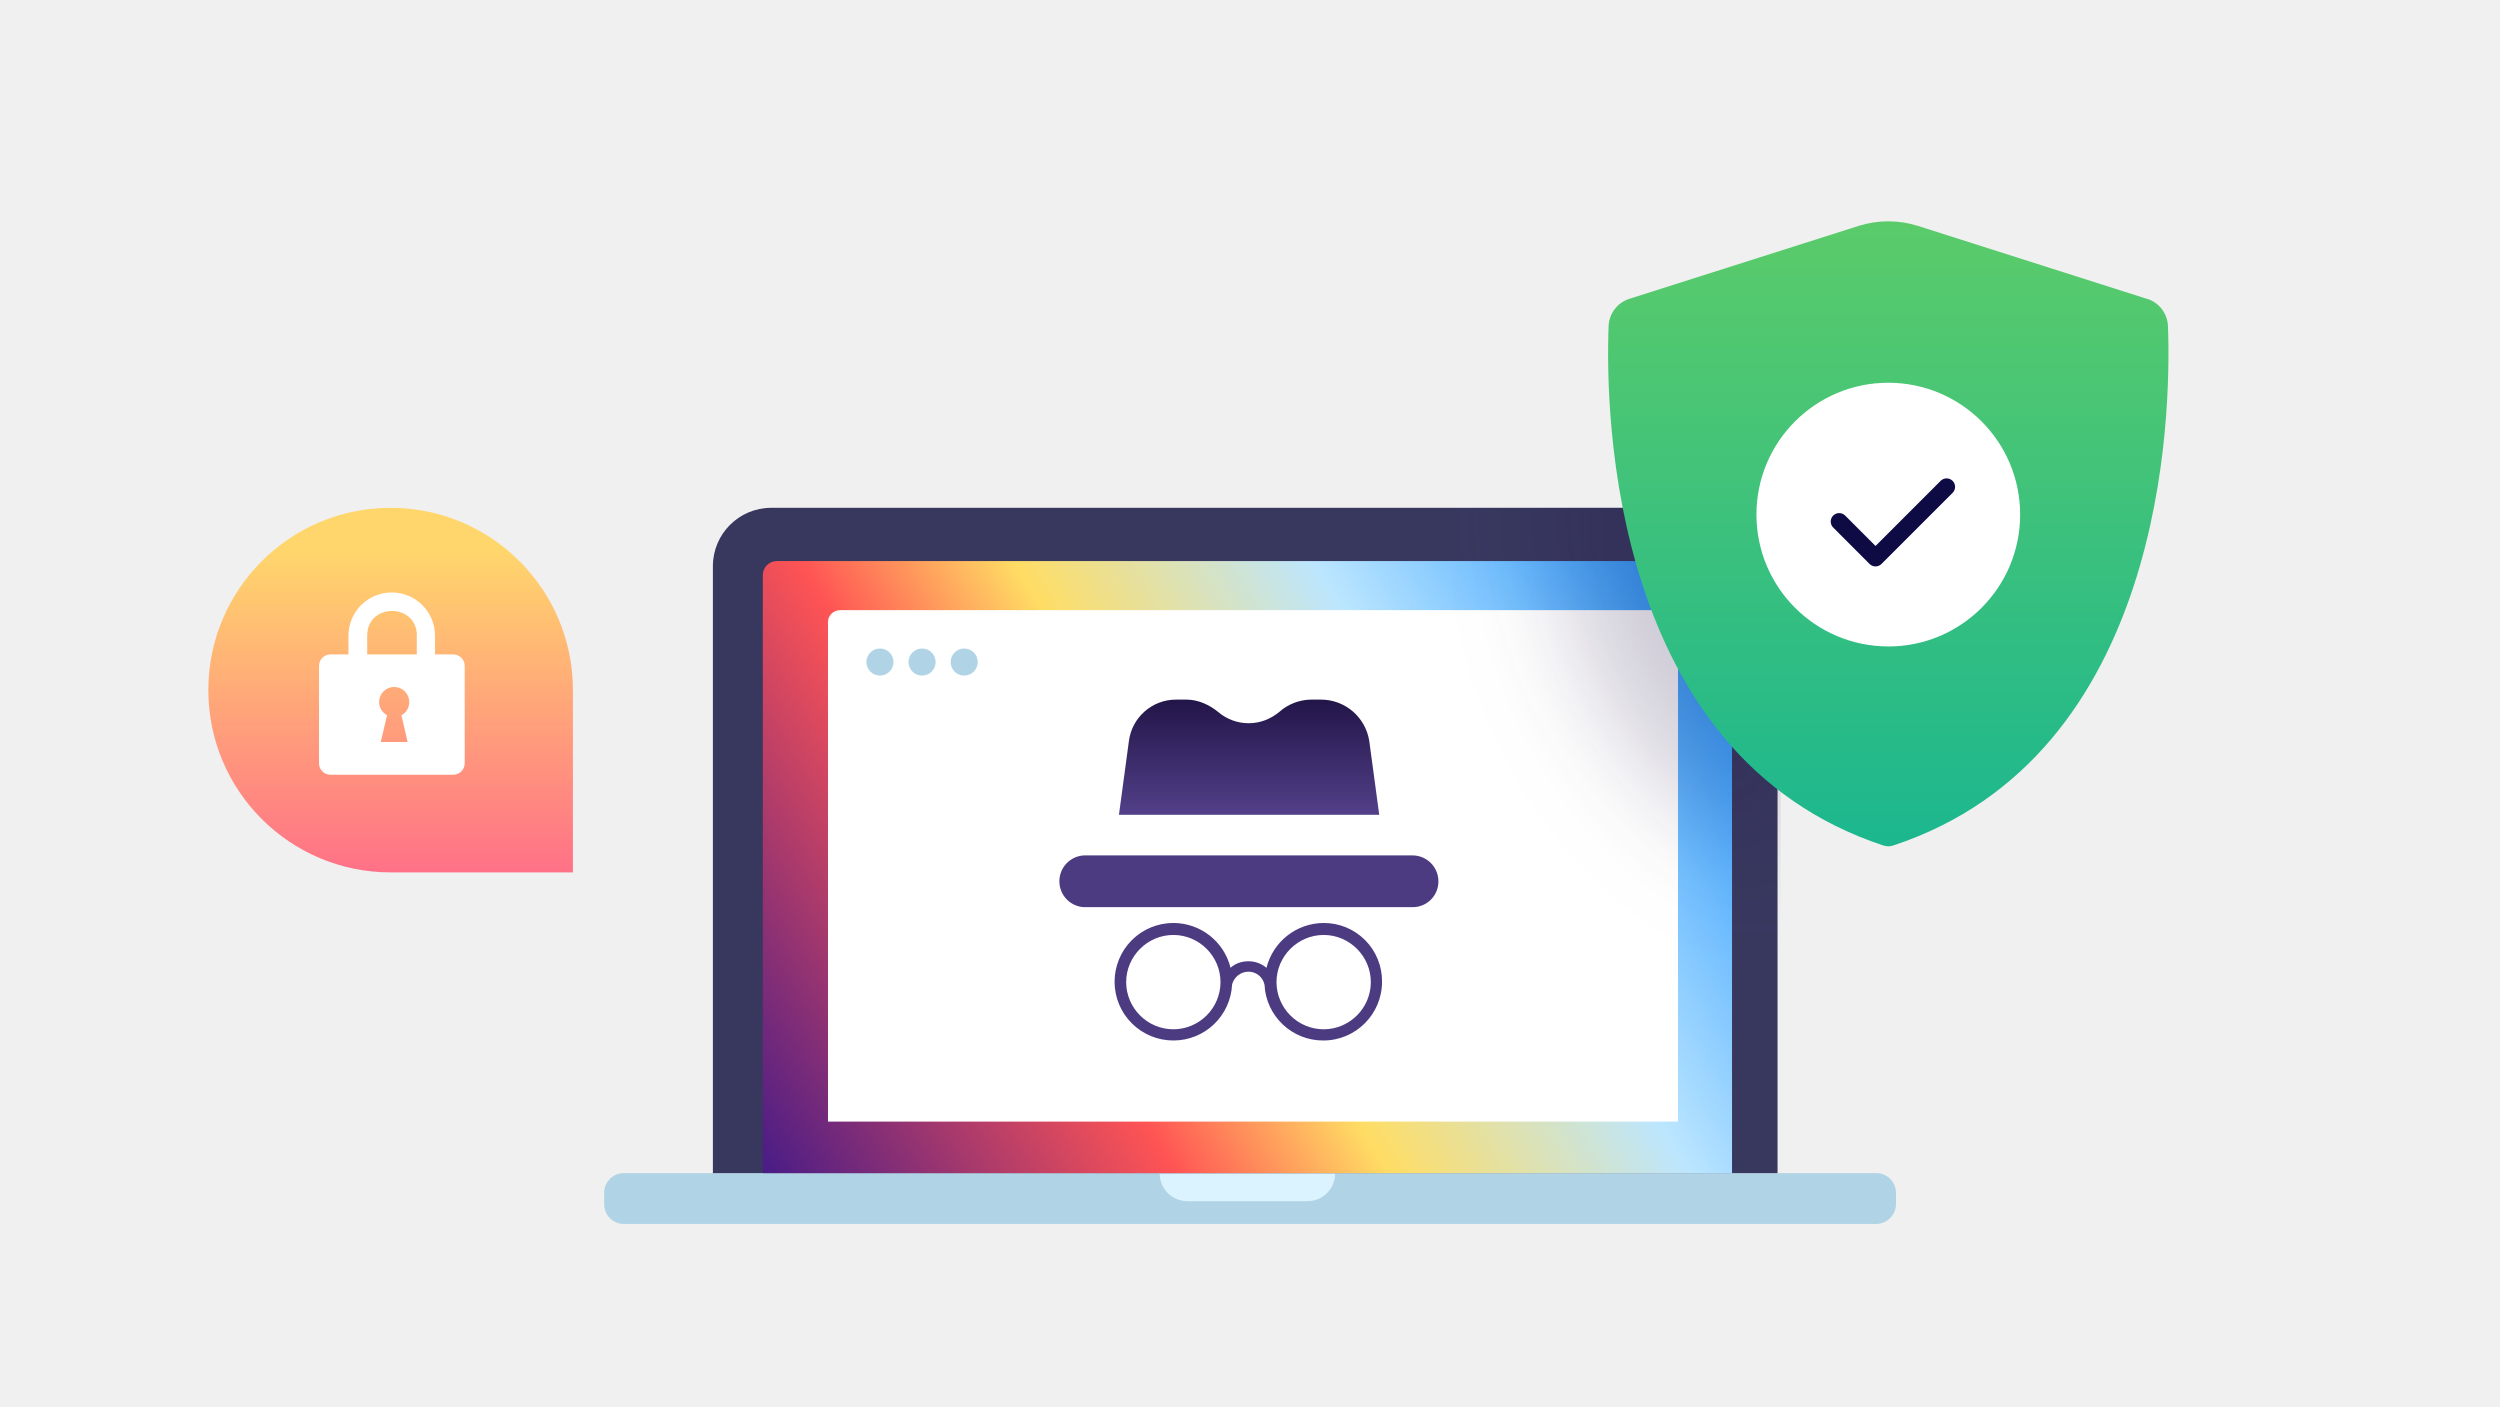
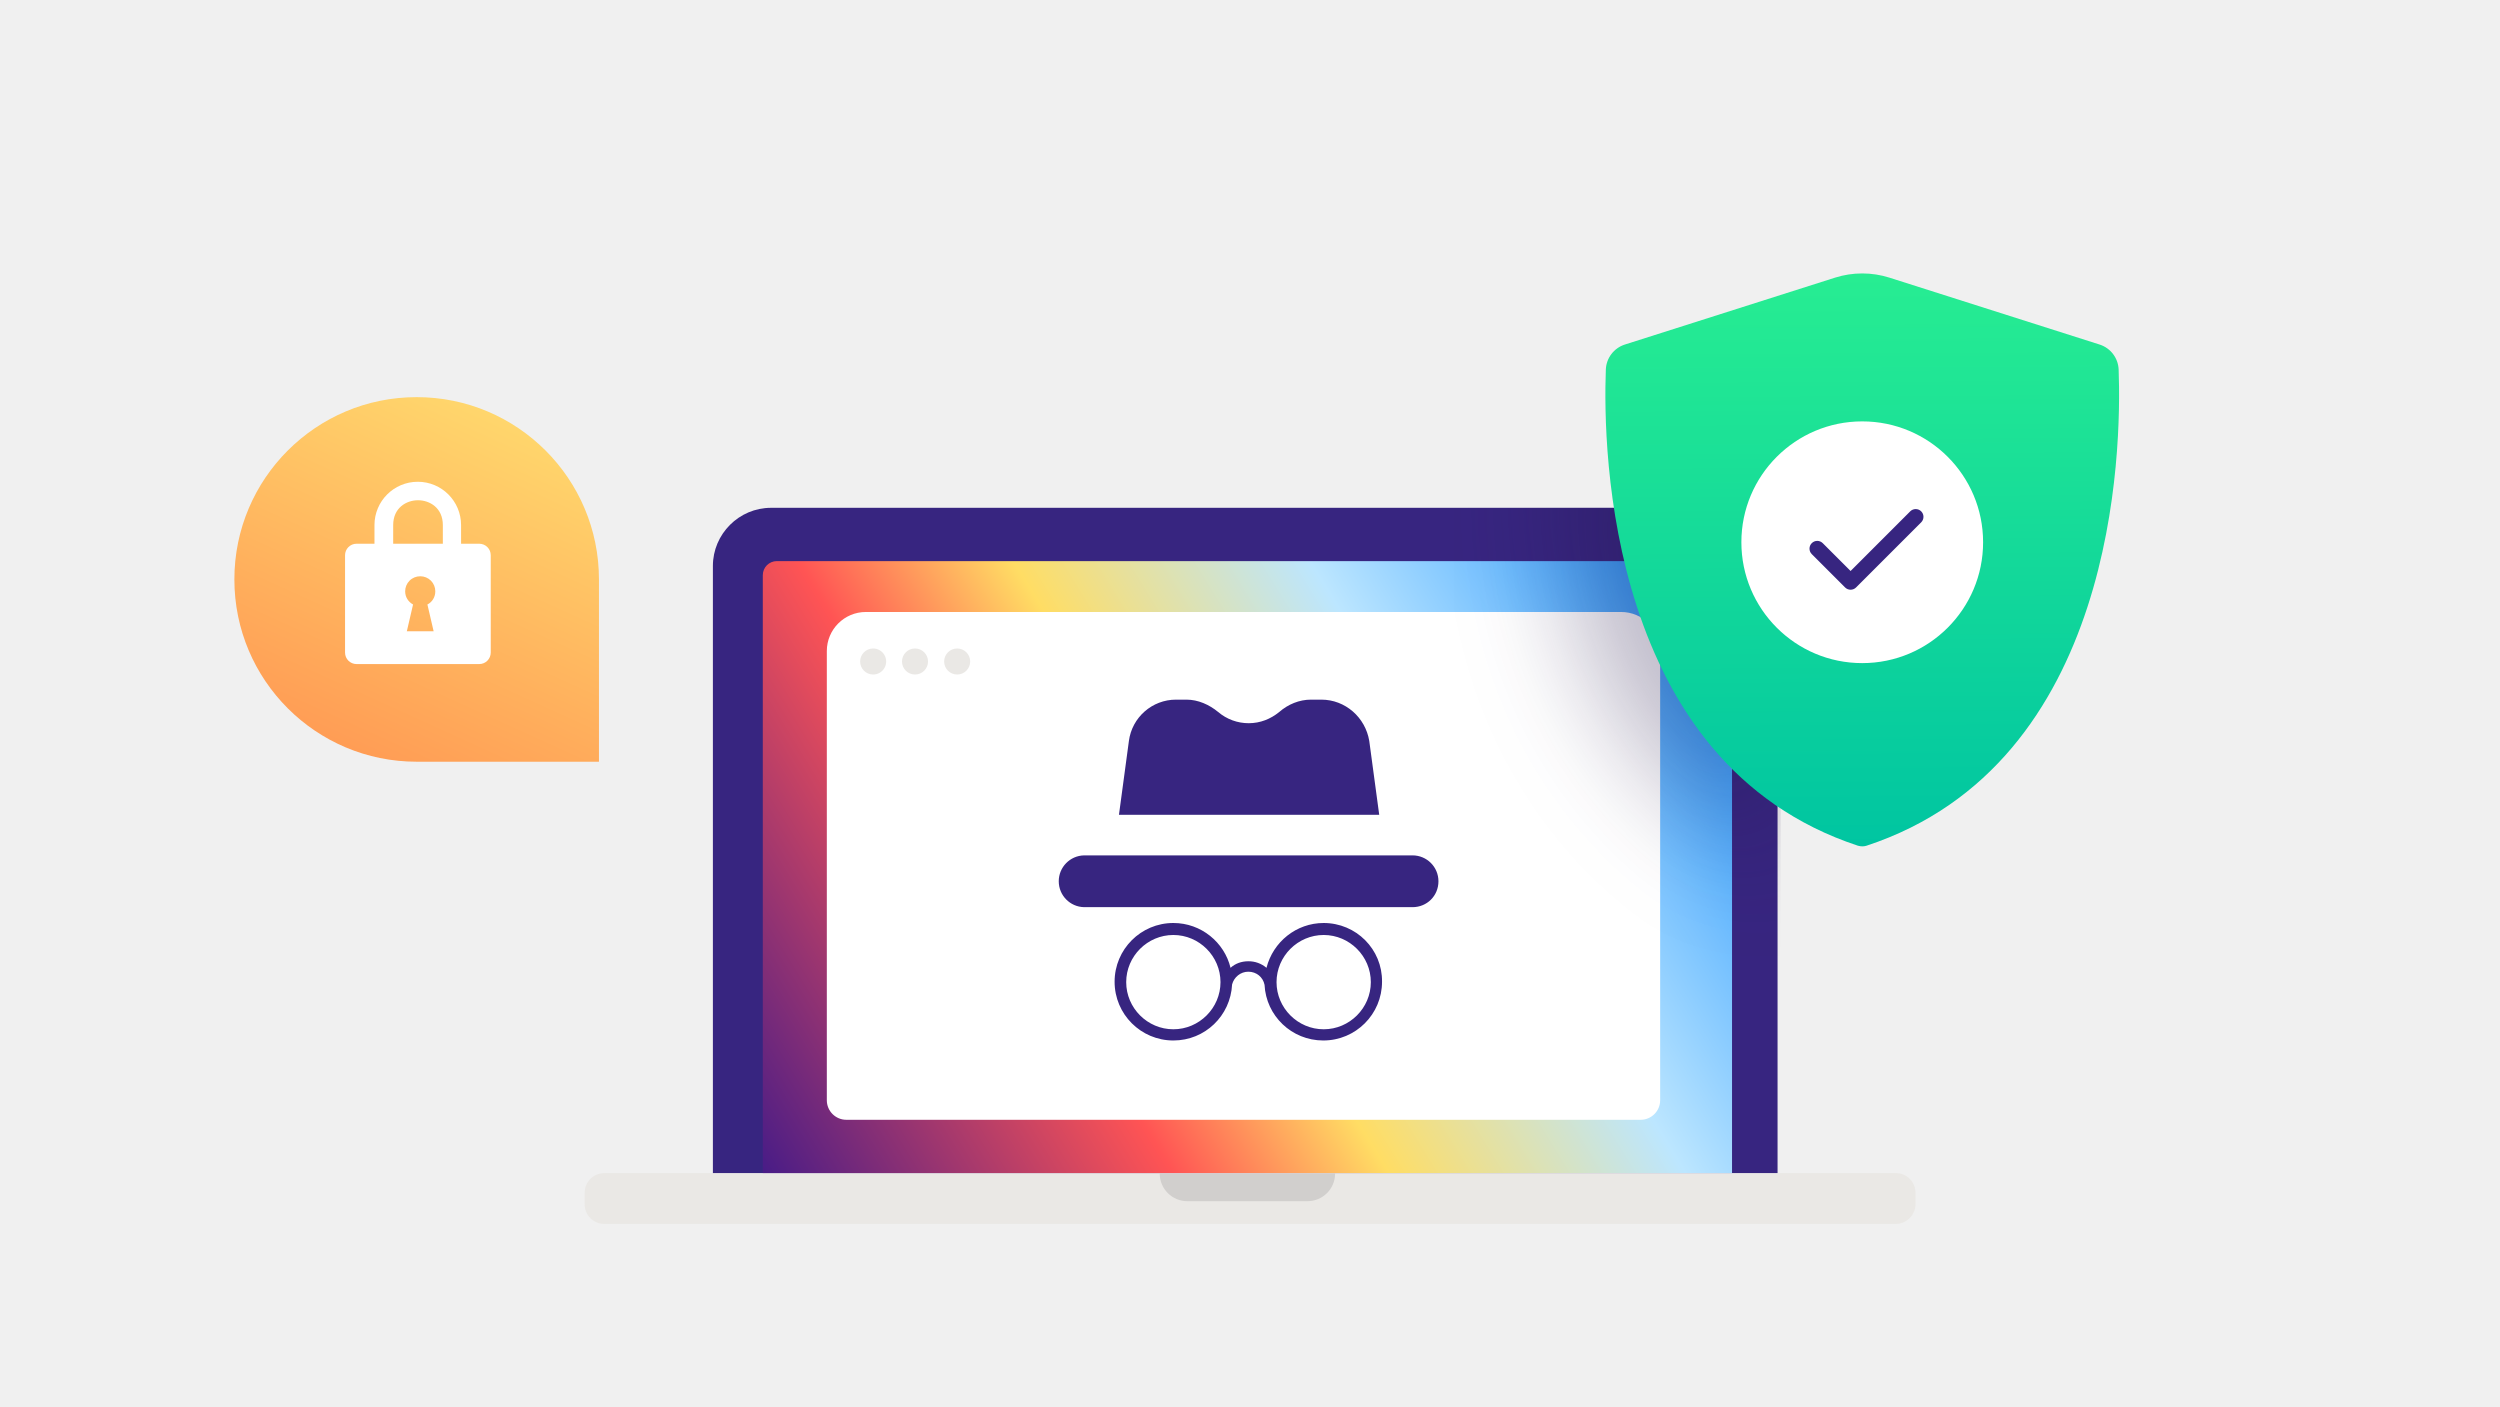
<svg xmlns="http://www.w3.org/2000/svg" width="384" height="216" fill="none" viewBox="0 0 384 216">
-   <defs />
-   <path fill="#B0D4E5" d="M288.17 188H95.86a3.02 3.02 0 01-3.06-3.05v-1.71a3.02 3.02 0 013.05-3.05h192.32a3.02 3.02 0 013.05 3.05v1.7a3.07 3.07 0 01-3.05 3.06z" />
-   <path fill="#DAF3FF" d="M200.83 184.5h-18.45a4.24 4.24 0 01-4.25-4.24h26.94a4.24 4.24 0 01-4.24 4.24z" />
-   <path fill="#38385F" d="M273.03 180.19H109.5V86.93a8.96 8.96 0 018.93-8.93H264.1a8.96 8.96 0 018.93 8.93v93.26z" />
-   <path fill="url(#paint0_linear)" d="M266.12 180.19H117.17V88.34c0-1.19.96-2.16 2.15-2.16h144.56a2.16 2.16 0 012.16 2.16v91.85h.07z" />
-   <path fill="#fff" d="M257.8 172.28H127.18V95.52c0-1 .85-1.8 1.9-1.8h126.77c1.04 0 1.89.8 1.89 1.8v76.77h.06z" />
-   <path fill="#B0D4E5" d="M135.16 103.77a2.08 2.08 0 100-4.16 2.08 2.08 0 000 4.16zm6.47 0a2.08 2.08 0 100-4.16 2.08 2.08 0 000 4.16zm6.47 0a2.08 2.08 0 100-4.16 2.08 2.08 0 000 4.16z" />
-   <path fill="#4D3B82" d="M216.97 139.34H166.5a3.98 3.98 0 010-7.95h50.46a3.98 3.98 0 013.98 3.97 3.94 3.94 0 01-3.98 3.98z" />
-   <path fill="url(#paint1_linear)" fill-rule="evenodd" d="M201.36 107.46h1.6a7.51 7.51 0 017.36 6.36l1.53 11.33h-39.98l1.53-11.34a7.3 7.3 0 017.24-6.35h1.6c1.78 0 3.5.78 4.87 1.9a7.22 7.22 0 004.69 1.73c1.78 0 3.38-.66 4.69-1.73a7.47 7.47 0 014.87-1.9z" clip-rule="evenodd" />
-   <path fill="#4D3B82" d="M203.32 141.77a9.09 9.09 0 00-8.79 6.89 4.24 4.24 0 00-2.79-1.01c-1.07 0-2.02.36-2.73 1a9.05 9.05 0 00-8.78-6.88 9.02 9.02 0 00-9.03 9.03 9.02 9.02 0 009.03 9.02c4.86 0 8.78-3.8 9.02-8.6a2.6 2.6 0 012.5-1.97 2.5 2.5 0 012.48 2.02 9 9 0 009.03 8.55 9.02 9.02 0 009.02-9.02 8.93 8.93 0 00-8.96-9.03zm-23.1 16.33a7.27 7.27 0 01-7.24-7.24c0-3.98 3.27-7.25 7.25-7.25s7.24 3.27 7.24 7.25a7.27 7.27 0 01-7.25 7.24zm23.1 0a7.27 7.27 0 01-7.25-7.24c0-3.98 3.27-7.25 7.25-7.25s7.24 3.27 7.24 7.25a7.27 7.27 0 01-7.24 7.24z" />
-   <mask id="a" width="86" height="79" x="188" y="78" maskUnits="userSpaceOnUse">
-     <path fill="#C4C4C4" d="M188.07 78h85.45v78.57h-85.45z" />
-   </mask>
-   <g filter="url(#filter0_f)" mask="url(#a)" opacity=".3">
-     <path fill="#221548" d="M240.13 54.92L273.51 78v54.5l-3.78-2.16a58.93 58.93 0 01-29.62-51.12v-24.3z" />
+   <path fill="#EAE8E5" d="M291.17 188H92.854a3.018 3.018 0 01-3.05-3.051v-1.712c0-1.711 1.34-3.05 3.05-3.05H291.17a3.017 3.017 0 013.05 3.05v1.712c0 1.711-1.413 3.051-3.05 3.051z" />
+   <path fill="#D1CFCD" d="M200.829 184.503h-18.454a4.24 4.24 0 01-4.241-4.241h26.936a4.24 4.24 0 01-4.241 4.241z" />
+   <path fill="#372580" d="M273.033 180.187H109.5V86.929c0-4.91 4.018-8.929 8.929-8.929h145.674c4.912 0 8.93 4.018 8.93 8.93v93.257z" />
+   <path fill="url(#paint0_linear_5741_18647)" d="M266.114 180.186H117.166V88.342a2.16 2.16 0 012.158-2.157h144.558a2.16 2.16 0 012.158 2.157v91.844h.074z" />
+   <path fill="#fff" d="M127 100a6 6 0 016-6h116a6 6 0 016 6v69a3 3 0 01-3 3H130a3 3 0 01-3-3v-69z" />
+   <path fill="#EAE8E5" d="M134.071 103.607a2 2 0 10.001-3.999 2 2 0 00-.001 3.999zM140.546 103.607a2 2 0 100-4 2 2 0 000 4zM147.02 103.607a2 2 0 100-4 2 2 0 000 4z" />
+   <path fill="#372580" d="M216.969 139.34h-50.456a3.978 3.978 0 010-7.954h50.456a3.977 3.977 0 013.977 3.977c0 2.256-1.78 3.977-3.977 3.977z" />
+   <path fill="#372580" fill-rule="evenodd" d="M201.357 107.464h1.602c3.681 0 6.767 2.73 7.361 6.351l1.527 11.338h-39.976l1.527-11.338a7.302 7.302 0 017.242-6.351h1.603c1.781 0 3.502.772 4.867 1.899a7.226 7.226 0 004.69 1.722c1.781 0 3.383-.653 4.689-1.722 1.365-1.187 3.087-1.899 4.868-1.899z" clip-rule="evenodd" />
+   <path fill="#372580" d="M203.317 141.773c-4.215 0-7.776 2.909-8.785 6.886a4.238 4.238 0 00-2.79-1.009c-1.069 0-2.019.356-2.731 1.009-.95-3.918-4.511-6.886-8.785-6.886a9.02 9.02 0 00-9.023 9.023 9.02 9.02 0 009.023 9.023c4.867 0 8.785-3.799 9.023-8.607.296-1.128 1.306-1.959 2.493-1.959 1.246 0 2.255.831 2.493 2.018.237 4.749 4.155 8.548 9.023 8.548a9.019 9.019 0 009.022-9.023c.06-4.986-3.977-9.023-8.963-9.023zm-23.091 16.324c-3.977 0-7.242-3.264-7.242-7.241 0-3.978 3.265-7.242 7.242-7.242s7.242 3.264 7.242 7.242c0 3.977-3.265 7.241-7.242 7.241zm23.091 0c-3.977 0-7.242-3.264-7.242-7.241 0-3.978 3.265-7.242 7.242-7.242s7.242 3.264 7.242 7.242c0 3.977-3.265 7.241-7.242 7.241z" />
+   <g>
+     <mask id="a" width="86" height="79" x="188" y="78" maskUnits="userSpaceOnUse" style="mask-type:alpha">
+       <path fill="#C4C4C4" d="M188.071 78h85.446v78.571h-85.446z" />
+     </mask>
+     <g filter="url(#filter0_f_5741_18647)" mask="url(#a)" opacity=".3">
+       <path fill="#221548" d="M240.125 54.92L273.518 78v54.509l-3.782-2.169a58.928 58.928 0 01-29.611-51.118V54.92z" />
+     </g>
  </g>
-   <path fill="url(#paint2_linear)" d="M329.82 45.92L294.6 34.7a15.08 15.08 0 00-9.12 0l-35.22 11.2a4.59 4.59 0 00-3.18 4.2c-.51 13.53.36 65.97 42.24 79.78.5.15 1 .15 1.44 0 41.88-13.81 42.75-66.25 42.24-79.78a4.59 4.59 0 00-3.18-4.2z" />
-   <path fill="#fff" d="M290.04 99.3a20.25 20.25 0 100-40.51 20.25 20.25 0 000 40.5z" />
-   <path stroke="#0D0A44" stroke-linecap="round" stroke-linejoin="round" stroke-miterlimit="10" stroke-width="2.6" d="M282.5 80.11l5.58 5.59L299 74.78" />
  <g>
-     <path fill="url(#paint3_linear)" d="M32 106a28 28 0 1156 0v28H60a28 28 0 01-28-28z" />
-     <path fill="#fff" fill-rule="evenodd" d="M66.82 97.65v2.87h2.8c.95 0 1.76.77 1.76 1.76v14.96c0 .95-.77 1.76-1.77 1.76H50.76a1.76 1.76 0 01-1.76-1.76v-14.96c0-.95.77-1.76 1.76-1.76h2.76v-2.87A6.65 6.65 0 0160.17 91a6.65 6.65 0 016.65 6.65zm-2.8 0v2.87H56.4v-2.87c0-2.64 2.02-3.81 3.82-3.81 1.79 0 3.81 1.17 3.81 3.81zm-3.47 7.87a2.3 2.3 0 012.31 2.3c0 .9-.47 1.66-1.2 2.03l.95 4.12h-4.12l.96-4.12a2.28 2.28 0 01-1.22-2.02 2.3 2.3 0 012.32-2.31z" clip-rule="evenodd" />
+     <path fill="url(#paint1_linear_5741_18647)" d="M322.506 52.923l-32.29-10.277a13.818 13.818 0 00-8.354 0l-32.289 10.277a4.207 4.207 0 00-2.917 3.846c-.464 12.398.331 60.468 38.72 73.132.464.132.929.132 1.326 0 38.39-12.664 39.185-60.734 38.721-73.132a4.208 4.208 0 00-2.917-3.846z" />
+     <path fill="#fff" d="M286.039 101.854c10.253 0 18.565-8.312 18.565-18.565 0-10.253-8.312-18.564-18.565-18.564-10.253 0-18.564 8.311-18.564 18.564s8.311 18.565 18.564 18.565z" />
+     <path fill="#372580" fill-rule="evenodd" d="M295.097 78.542c.465.466.465 1.22 0 1.686l-10.005 10.005a1.193 1.193 0 01-1.686 0l-5.119-5.12a1.19 1.19 0 111.685-1.685l4.277 4.277 9.163-9.163a1.191 1.191 0 011.685 0z" clip-rule="evenodd" />
+   </g>
+   <g>
+     <path fill="url(#paint2_linear_5741_18647)" d="M36 89c0-15.464 12.536-28 28-28s28 12.536 28 28v28H64c-15.464 0-28-12.536-28-28z" />
+     <path fill="#fff" fill-rule="evenodd" d="M70.821 80.65v2.867h2.793c.955 0 1.764.772 1.764 1.764v14.955c0 .956-.772 1.764-1.764 1.764h-18.85A1.764 1.764 0 0153 100.236V85.281c0-.955.772-1.764 1.764-1.764h2.755v-2.866A6.65 6.65 0 0164.17 74a6.65 6.65 0 016.651 6.65zm-2.8 0v2.867h-7.628v-2.866c0-2.646 2.02-3.814 3.814-3.814 1.793 0 3.814 1.168 3.814 3.814zm-3.473 7.864a2.305 2.305 0 012.315 2.316c0 .881-.478 1.653-1.213 2.02l.956 4.116H62.49l.956-4.115c-.735-.405-1.213-1.14-1.213-2.022a2.305 2.305 0 012.315-2.314z" clip-rule="evenodd" />
  </g>
  <defs>
-     <linearGradient id="paint0_linear" x1="114.41" x2="273.52" y1="186.53" y2="88.8" gradientUnits="userSpaceOnUse">
+     <linearGradient id="paint0_linear_5741_18647" x1="114.411" x2="273.518" y1="186.527" y2="88.803" gradientUnits="userSpaceOnUse">
      <stop stop-color="#35168C" />
-       <stop offset=".32" stop-color="#FF5454" />
-       <stop offset=".47" stop-color="#FFDD64" />
-       <stop offset=".68" stop-color="#BCE6FF" />
-       <stop offset=".94" stop-color="#2395FF" />
+       <stop offset=".318" stop-color="#FF5454" />
+       <stop offset=".469" stop-color="#FFDD64" />
+       <stop offset=".677" stop-color="#BCE6FF" />
+       <stop offset=".943" stop-color="#2395FF" />
    </linearGradient>
-     <linearGradient id="paint1_linear" x1="191.86" x2="191.86" y1="107.46" y2="131.44" gradientUnits="userSpaceOnUse">
-       <stop stop-color="#221548" />
-       <stop offset="1" stop-color="#644FA0" />
+     <linearGradient id="paint1_linear_5741_18647" x1="290.129" x2="290.587" y1="35.583" y2="130" gradientUnits="userSpaceOnUse">
+       <stop stop-color="#2AF091" />
+       <stop offset="1" stop-color="#00C5A1" />
    </linearGradient>
-     <linearGradient id="paint2_linear" x1="290.04" x2="290.04" y1="34" y2="130" gradientUnits="userSpaceOnUse">
-       <stop stop-color="#5BCB6A" />
-       <stop offset="1" stop-color="#1CB78F" />
+     <linearGradient id="paint2_linear_5741_18647" x1="70" x2="40.846" y1="61" y2="125.077" gradientUnits="userSpaceOnUse">
+       <stop stop-color="#FFD66C" />
+       <stop offset="1" stop-color="#FF8E4F" />
    </linearGradient>
-     <linearGradient id="paint3_linear" x1="60" x2="60" y1="84.5" y2="140" gradientUnits="userSpaceOnUse">
-       <stop stop-color="#FFD66C" />
-       <stop offset="1" stop-color="#FF658A" />
-     </linearGradient>
-     <filter id="filter0_f" width="66.79" height="110.98" x="223.43" y="38.22" color-interpolation-filters="sRGB" filterUnits="userSpaceOnUse">
+     <filter id="filter0_f_5741_18647" width="66.785" height="110.982" x="223.429" y="38.224" color-interpolation-filters="sRGB" filterUnits="userSpaceOnUse">
      <feFlood flood-opacity="0" result="BackgroundImageFix" />
      <feBlend in="SourceGraphic" in2="BackgroundImageFix" result="shape" />
-       <feGaussianBlur result="effect1_foregroundBlur" stdDeviation="8.35" />
+       <feGaussianBlur result="effect1_foregroundBlur_5741_18647" stdDeviation="8.348" />
    </filter>
  </defs>
</svg>
